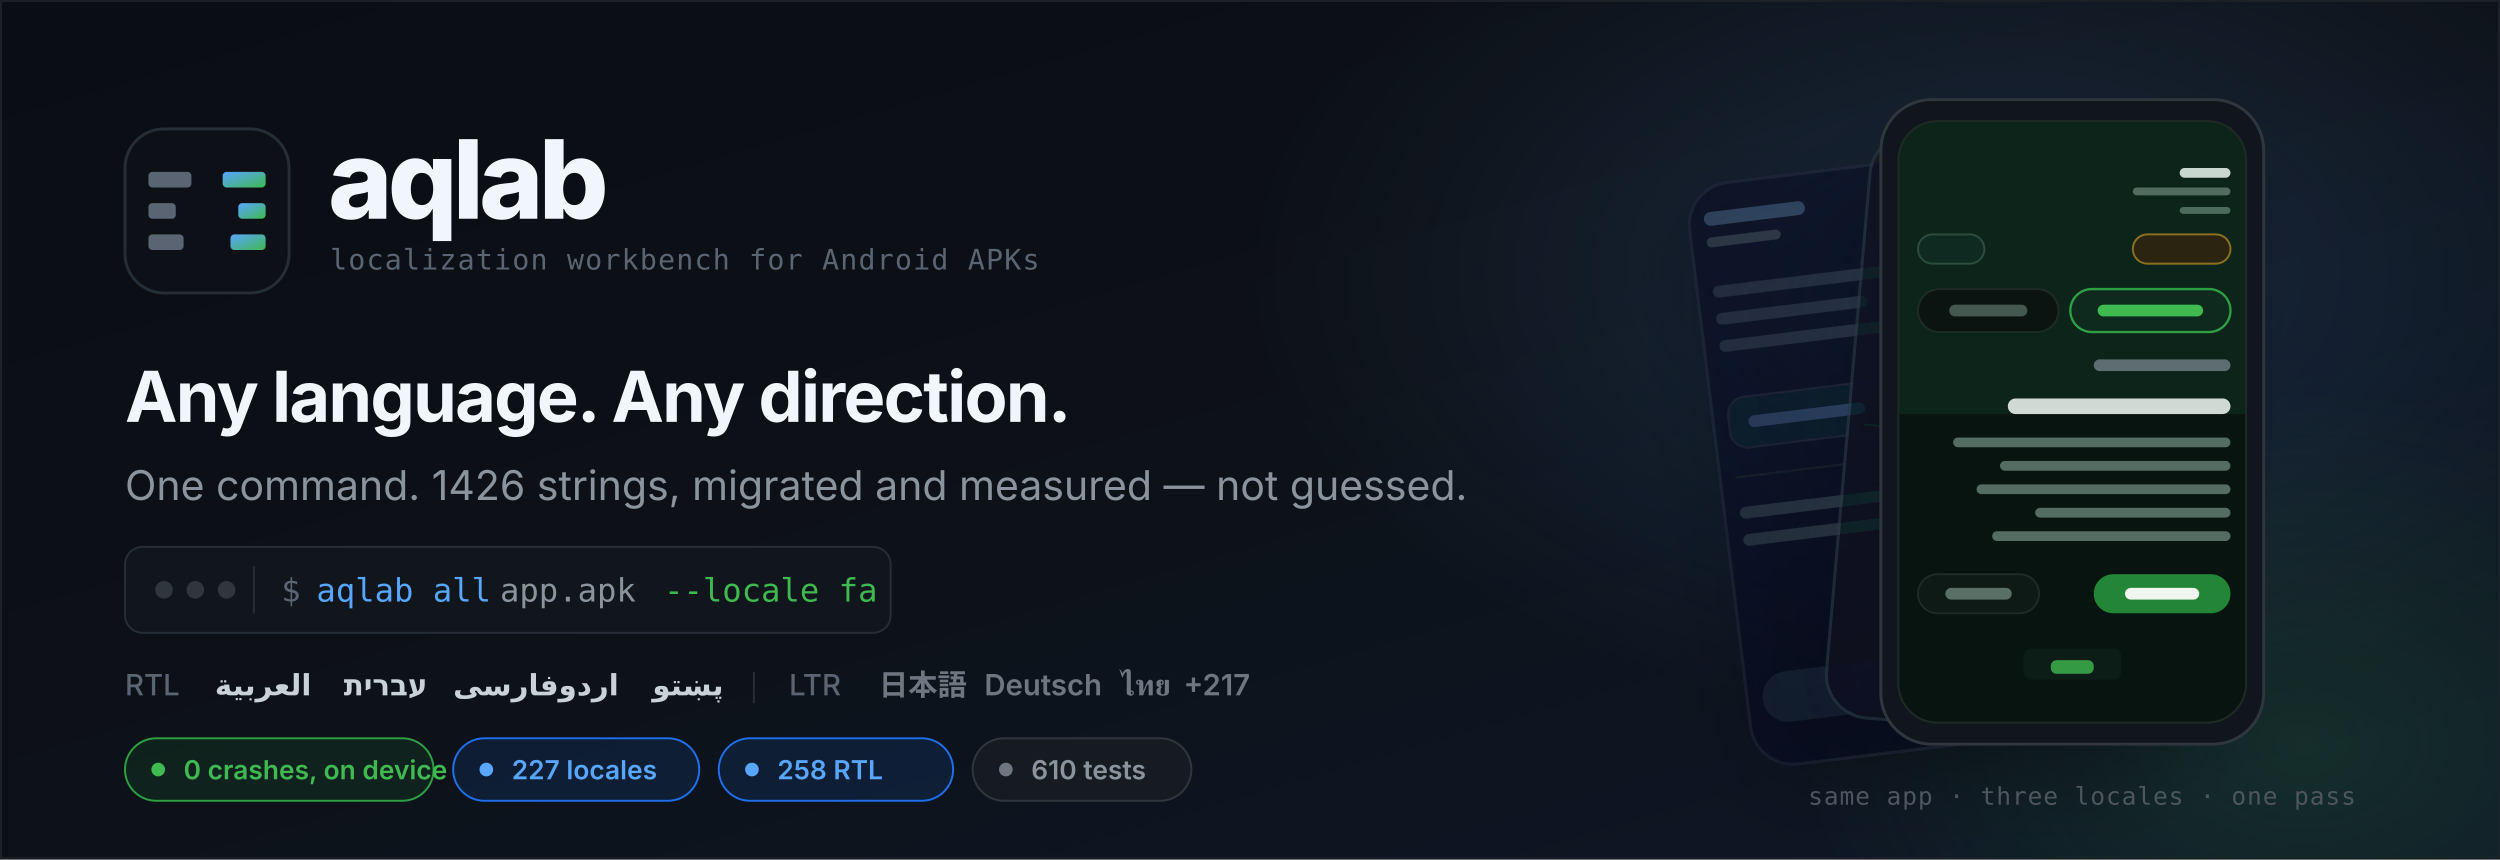
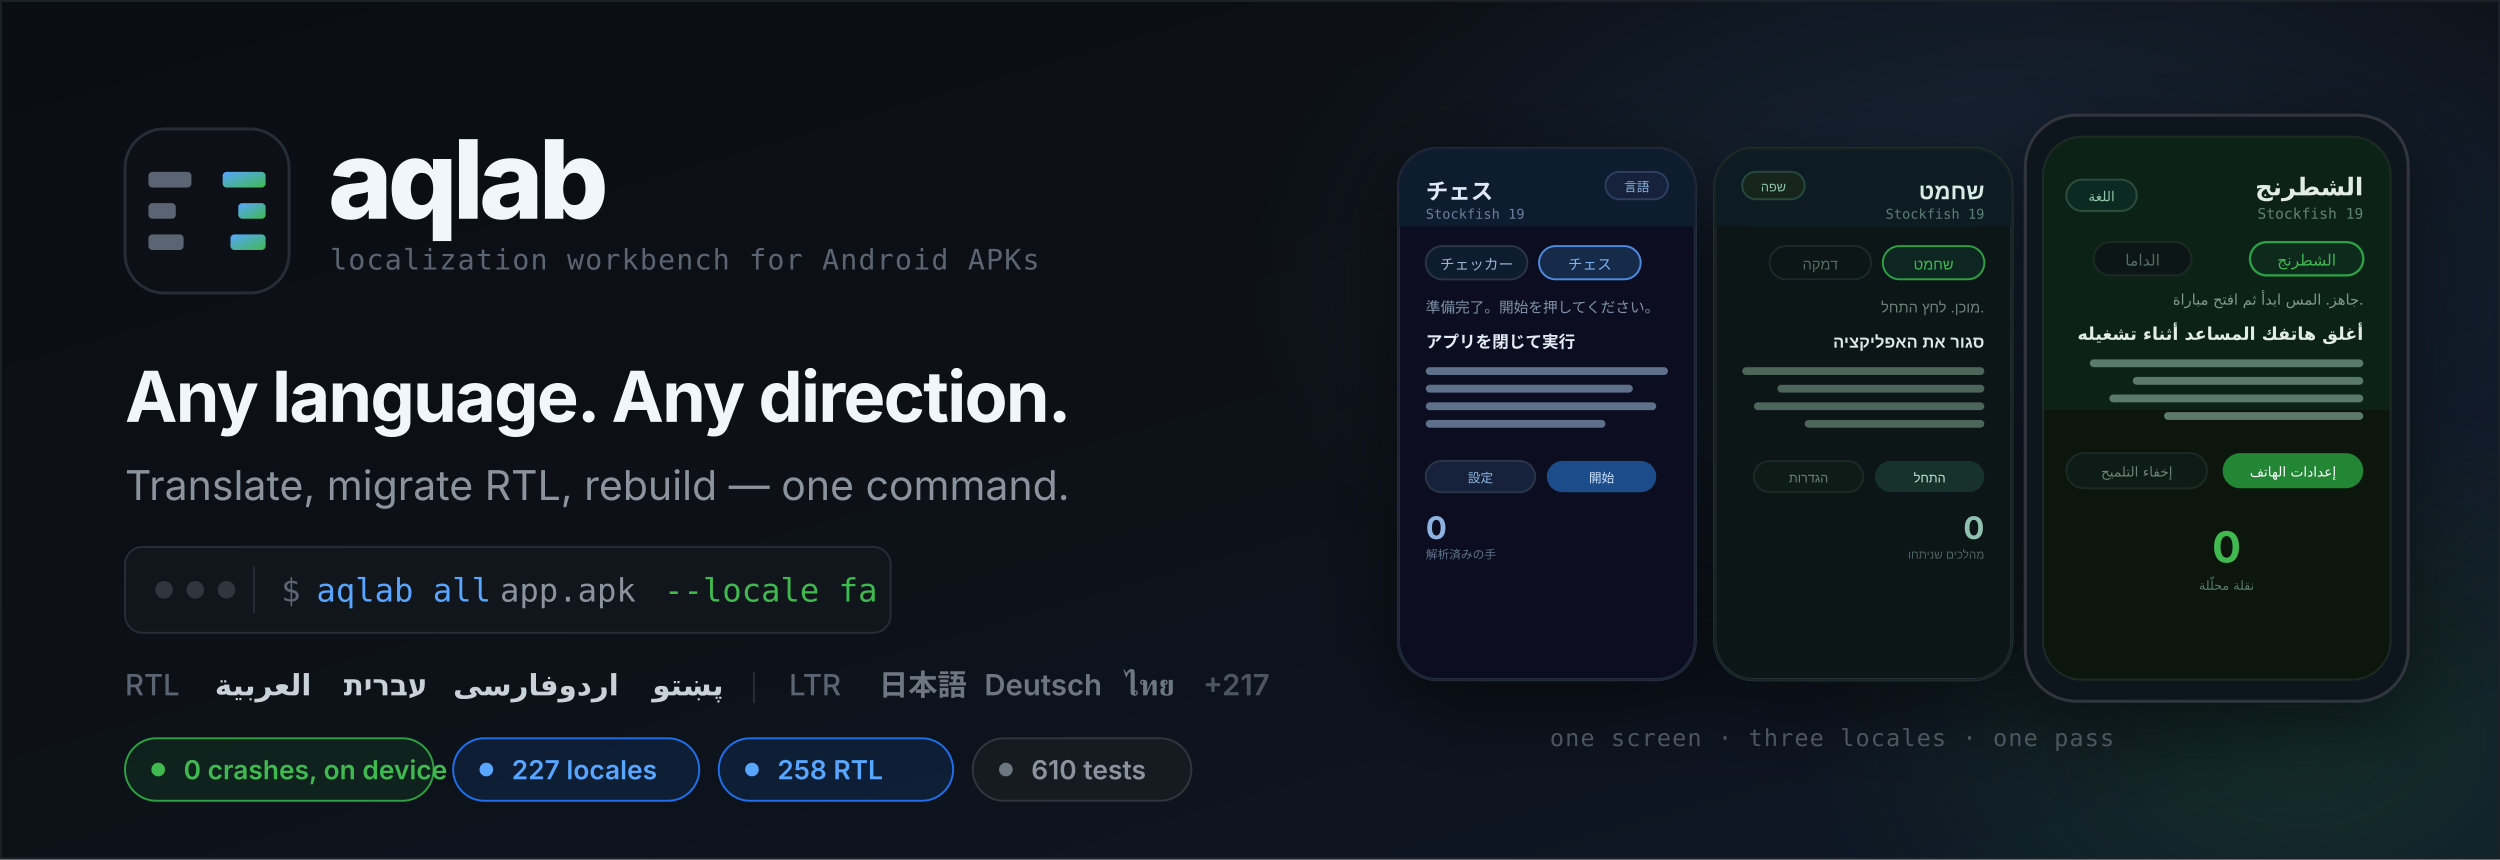
<svg xmlns="http://www.w3.org/2000/svg" width="1280" height="440" viewBox="0 0 1280 440" role="img" aria-label="aqlab — localize any Android app into any language and any text direction, in one command. 227 locales, 258 RTL tags, verified on a real device with zero crashes.">
  <defs>
    <linearGradient id="bg" x1="0" y1="0" x2="0.85" y2="1">
      <stop offset="0" stop-color="#0a0d13" />
      <stop offset="0.5" stop-color="#0d1117" />
      <stop offset="1" stop-color="#0e1726" />
    </linearGradient>
    <radialGradient id="glowA" cx="0.5" cy="0.5" r="0.5">
      <stop offset="0" stop-color="#58a6ff" stop-opacity="0.16" />
      <stop offset="1" stop-color="#58a6ff" stop-opacity="0" />
    </radialGradient>
    <radialGradient id="glowB" cx="0.5" cy="0.5" r="0.5">
      <stop offset="0" stop-color="#3fb950" stop-opacity="0.14" />
      <stop offset="1" stop-color="#3fb950" stop-opacity="0" />
    </radialGradient>
    <linearGradient id="seam" x1="0" y1="0" x2="0" y2="1">
      <stop offset="0" stop-color="#58a6ff" stop-opacity="0" />
      <stop offset="0.5" stop-color="#58a6ff" stop-opacity="0.85" />
      <stop offset="1" stop-color="#3fb950" stop-opacity="0" />
    </linearGradient>
    <linearGradient id="markA" x1="0" y1="0" x2="1" y2="1">
      <stop offset="0" stop-color="#58a6ff" />
      <stop offset="1" stop-color="#3fb950" />
    </linearGradient>
    <filter id="ds" x="-20%" y="-20%" width="140%" height="140%">
      <feDropShadow dx="0" dy="14" stdDeviation="22" flood-color="#000000" flood-opacity="0.55" />
    </filter>
  </defs>
  <rect width="1280" height="440" fill="url(#bg)" />
  <ellipse cx="1020" cy="140" rx="380" ry="230" fill="url(#glowA)" />
  <ellipse cx="1180" cy="380" rx="260" ry="180" fill="url(#glowB)" />
  <rect x="0.5" y="0.5" width="1279" height="439" fill="none" stroke="#1c2128" />
  <g transform="translate(64 66)">
    <g>
      <rect x="0" y="0" width="84" height="84" rx="20" fill="#0d1117" stroke="#262d36" stroke-width="1.5" />
      <line x1="42" y1="14" x2="42" y2="70" stroke="url(#seam)" stroke-width="1.5" />
      <g fill="#5a6472">
        <rect x="12" y="22" width="22" height="8" rx="2" />
        <rect x="12" y="38" width="14" height="8" rx="2" />
        <rect x="12" y="54" width="18" height="8" rx="2" />
      </g>
      <g fill="url(#markA)">
        <rect x="50" y="22" width="22" height="8" rx="2" />
        <rect x="58" y="38" width="14" height="8" rx="2" />
        <rect x="54" y="54" width="18" height="8" rx="2" />
      </g>
    </g>
    <text x="104" y="46" font-family="Inter, 'SF Pro Display', system-ui, -apple-system, 'Segoe UI', sans-serif" font-size="56" font-weight="800" letter-spacing="-2.4" fill="#f0f6fc">aqlab</text>
    <text x="105" y="72" font-family="ui-monospace, 'Cascadia Code', Consolas, monospace" font-size="14.5" font-weight="500" fill="#5a6472" letter-spacing="0.6">localization workbench for Android APKs</text>
    <text x="0" y="150" font-family="Inter, system-ui, sans-serif" font-size="36" font-weight="700" fill="#f0f6fc" letter-spacing="-0.9">Any language. Any direction.</text>
-     <text x="0" y="190" font-family="Inter, system-ui, sans-serif" font-size="21" font-weight="400" fill="#8b949e">One command. 1426 strings, migrated and measured — not guessed.</text>
+     <text x="0" y="190" font-family="Inter, system-ui, sans-serif" font-size="21" font-weight="400" fill="#8b949e">Translate, migrate RTL, rebuild — one command.</text>
    <g transform="translate(0 214)">
      <rect x="0" y="0" width="392" height="44" rx="9" fill="#11161d" stroke="#262d36" />
      <circle cx="20" cy="22" r="4.5" fill="#30363d" />
      <circle cx="36" cy="22" r="4.5" fill="#30363d" />
      <circle cx="52" cy="22" r="4.5" fill="#30363d" />
      <line x1="66" y1="10" x2="66" y2="34" stroke="#262d36" />
      <text x="80" y="28" font-family="ui-monospace, Consolas, monospace" font-size="16.5" fill="#5a6472">$</text>
      <text x="98" y="28" font-family="ui-monospace, Consolas, monospace" font-size="16.5" fill="#58a6ff">aqlab all</text>
      <text x="192" y="28" font-family="ui-monospace, Consolas, monospace" font-size="16.5" fill="#8b949e">app.apk</text>
      <text x="276" y="28" font-family="ui-monospace, Consolas, monospace" font-size="16.5" fill="#3fb950">--locale fa</text>
    </g>
    <g transform="translate(0 274)" font-family="Inter, system-ui, sans-serif">
      <g font-size="15" font-weight="600" fill="#8b949e">
        <text x="0" y="16" fill="#5a6472" font-weight="500">RTL</text>
        <text x="46" y="16" fill="#c9d1d9">العربية</text>
        <text x="112" y="16" fill="#c9d1d9">עברית</text>
        <text x="168" y="16" fill="#c9d1d9">فارسی</text>
        <text x="222" y="16" fill="#c9d1d9">اردو</text>
        <text x="270" y="16" fill="#c9d1d9">پښتو</text>
      </g>
      <line x1="322" y1="4" x2="322" y2="20" stroke="#262d36" />
      <g font-size="15" font-weight="600" fill="#6e7681">
        <text x="340" y="16" font-weight="500" fill="#5a6472">LTR</text>
        <text x="386" y="16">日本語</text>
        <text x="440" y="16">Deutsch</text>
-         <text x="510" y="16">ไทย</text>
-         <text x="542" y="16">+217</text>
+         <text x="512" y="16">ไทย</text>
+         <text x="552" y="16" fill="#4d565f">+217</text>
      </g>
    </g>
    <g transform="translate(0 312)" font-family="Inter, system-ui, sans-serif" font-size="13.5" font-weight="600">
      <g>
        <rect x="0" y="0" width="158" height="32" rx="16" fill="#238636" fill-opacity="0.14" stroke="#2ea043" />
        <circle cx="17" cy="16" r="3.5" fill="#3fb950" />
        <text x="30" y="21" fill="#3fb950">0 crashes, on device</text>
      </g>
      <g transform="translate(168 0)">
        <rect x="0" y="0" width="126" height="32" rx="16" fill="#1f6feb" fill-opacity="0.12" stroke="#1f6feb" />
        <circle cx="17" cy="16" r="3.5" fill="#58a6ff" />
        <text x="30" y="21" fill="#58a6ff">227 locales</text>
      </g>
      <g transform="translate(304 0)">
        <rect x="0" y="0" width="120" height="32" rx="16" fill="#1f6feb" fill-opacity="0.12" stroke="#1f6feb" />
        <circle cx="17" cy="16" r="3.5" fill="#58a6ff" />
        <text x="30" y="21" fill="#58a6ff">258 RTL</text>
      </g>
      <g transform="translate(434 0)">
        <rect x="0" y="0" width="112" height="32" rx="16" fill="#161b22" stroke="#30363d" />
        <circle cx="17" cy="16" r="3.5" fill="#6e7681" />
        <text x="30" y="21" fill="#8b949e">610 tests</text>
      </g>
    </g>
  </g>
  <g filter="url(#ds)">
-     <g transform="translate(880 84) rotate(-7 90 150)" opacity="0.30">
-       <rect x="0" y="0" width="180" height="300" rx="22" fill="#0b1020" stroke="#2b3446" stroke-width="1.5" />
-       <rect x="8" y="14" width="52" height="7" rx="3.5" fill="#7ea8e2" opacity="0.8" />
-       <rect x="8" y="27" width="38" height="5" rx="2.5" fill="#5a6472" />
-       <g fill="#3d4a5e">
-         <rect x="8" y="52" width="100" height="6" rx="3" />
-         <rect x="8" y="66" width="78" height="6" rx="3" />
-         <rect x="8" y="80" width="90" height="6" rx="3" />
+     <g transform="translate(716 76)">
+       <rect x="0" y="0" width="152" height="272" rx="20" fill="#0b1020" stroke="#2b3446" stroke-width="1.5" />
+       <rect x="0" y="0" width="152" height="40" rx="20" fill="#101a2e" />
+       <rect x="0" y="26" width="152" height="14" fill="#101a2e" />
+       <text x="14" y="26" font-family="Inter, sans-serif" font-size="11.5" font-weight="700" fill="#dfe8f7">チェス</text>
+       <text x="14" y="36" font-family="ui-monospace, monospace" font-size="7" fill="#6b7f9e">Stockfish 19</text>
+       <rect x="106" y="12" width="32" height="14" rx="7" fill="#16233b" stroke="#2c3f60" />
+       <text x="122" y="22" font-family="Inter, sans-serif" font-size="6.5" fill="#8fb3e0" text-anchor="middle">言語</text>
+       <rect x="14" y="50" width="52" height="17" rx="8.5" fill="#101a2e" stroke="#2b3446" />
+       <text x="40" y="62" font-family="Inter, sans-serif" font-size="7.5" fill="#9db4d4" text-anchor="middle">チェッカー</text>
+       <rect x="72" y="50" width="52" height="17" rx="8.5" fill="#12294a" stroke="#4d8ae0" />
+       <text x="98" y="62" font-family="Inter, sans-serif" font-size="7.5" fill="#7fb2f0" text-anchor="middle">チェス</text>
+       <text x="14" y="84" font-family="Inter, sans-serif" font-size="7.5" fill="#7f90a8">準備完了。開始を押してください。</text>
+       <text x="14" y="102" font-family="Inter, sans-serif" font-size="8.5" font-weight="700" fill="#e3ebf7">アプリを閉じて実行</text>
+       <g fill="#5f708a">
+         <rect x="14" y="112" width="124" height="4" rx="2" />
+         <rect x="14" y="121" width="106" height="4" rx="2" />
+         <rect x="14" y="130" width="118" height="4" rx="2" />
+         <rect x="14" y="139" width="92" height="4" rx="2" />
      </g>
-       <rect x="8" y="110" width="120" height="26" rx="9" fill="#111a2c" stroke="#2b3446" />
-       <rect x="18" y="120" width="60" height="6" rx="3" fill="#4d6fa8" />
-       <rect x="8" y="150" width="164" height="1" fill="#1b2434" />
-       <g fill="#4a5768">
-         <rect x="8" y="166" width="130" height="6" rx="3" />
-         <rect x="8" y="180" width="100" height="6" rx="3" />
+       <rect x="14" y="160" width="56" height="16" rx="8" fill="#16233b" stroke="#2b3446" />
+       <text x="42" y="171" font-family="Inter, sans-serif" font-size="6.5" fill="#8fb3e0" text-anchor="middle">設定</text>
+       <rect x="76" y="160" width="56" height="16" rx="8" fill="#1b4d8a" />
+       <text x="104" y="171" font-family="Inter, sans-serif" font-size="6.5" fill="#cfe2fb" text-anchor="middle">開始</text>
+       <text x="14" y="200" font-family="Inter, sans-serif" font-size="16" font-weight="700" fill="#8fb3e0">0</text>
+       <text x="14" y="210" font-family="Inter, sans-serif" font-size="6" fill="#5f708a">解析済みの手</text>
+       <rect x="0" y="0" width="152" height="272" rx="20" fill="none" stroke="#1b2434" />
+     </g>
+     <g transform="translate(878 76)">
+       <rect x="0" y="0" width="152" height="272" rx="20" fill="#0a1219" stroke="#2a3a44" stroke-width="1.5" />
+       <rect x="0" y="0" width="152" height="40" rx="20" fill="#0f1e24" />
+       <rect x="0" y="26" width="152" height="14" fill="#0f1e24" />
+       <text x="138" y="26" font-family="Inter, Arial, sans-serif" font-size="11.5" font-weight="700" fill="#d7ece4" text-anchor="end">שחמט</text>
+       <text x="138" y="36" font-family="ui-monospace, monospace" font-size="7" fill="#5d7d72" text-anchor="end">Stockfish 19</text>
+       <rect x="14" y="12" width="32" height="14" rx="7" fill="#12251f" stroke="#28483c" />
+       <text x="30" y="22" font-family="Inter, Arial, sans-serif" font-size="6.5" fill="#8fc2ae" text-anchor="middle">שפה</text>
+       <rect x="86" y="50" width="52" height="17" rx="8.5" fill="#0e2721" stroke="#2ea043" />
+       <text x="112" y="62" font-family="Inter, Arial, sans-serif" font-size="7.5" fill="#3fb950" text-anchor="middle">שחמט</text>
+       <rect x="28" y="50" width="52" height="17" rx="8.5" fill="#0a1512" stroke="#1e2b25" />
+       <text x="54" y="62" font-family="Inter, Arial, sans-serif" font-size="7.5" fill="#546e63" text-anchor="middle">דמקה</text>
+       <text x="138" y="84" font-family="Inter, Arial, sans-serif" font-size="7.5" fill="#6c8378" text-anchor="end">מוכן. לחץ התחל.</text>
+       <text x="138" y="102" font-family="Inter, Arial, sans-serif" font-size="8.5" font-weight="700" fill="#dbe9e3" text-anchor="end">סגור את האפליקציה</text>
+       <g fill="#4e665c">
+         <rect x="14" y="112" width="124" height="4" rx="2" />
+         <rect x="32" y="121" width="106" height="4" rx="2" />
+         <rect x="20" y="130" width="118" height="4" rx="2" />
+         <rect x="46" y="139" width="92" height="4" rx="2" />
      </g>
-       <rect x="8" y="252" width="94" height="26" rx="13" fill="#1c2c46" />
+       <rect x="82" y="160" width="56" height="16" rx="8" fill="#17332a" />
+       <text x="110" y="171" font-family="Inter, Arial, sans-serif" font-size="6.5" fill="#c4e3d6" text-anchor="middle">התחל</text>
+       <rect x="20" y="160" width="56" height="16" rx="8" fill="#0d1c17" stroke="#1e2b25" />
+       <text x="48" y="171" font-family="Inter, Arial, sans-serif" font-size="6.5" fill="#6c8378" text-anchor="middle">הגדרות</text>
+       <text x="138" y="200" font-family="Inter, sans-serif" font-size="16" font-weight="700" fill="#8fc2ae" text-anchor="end">0</text>
+       <text x="138" y="210" font-family="Inter, Arial, sans-serif" font-size="6" fill="#4e665c" text-anchor="end">מהלכים שניתחו</text>
+       <rect x="0" y="0" width="152" height="272" rx="20" fill="none" stroke="#16241f" />
    </g>
-     <g transform="translate(946 74) rotate(5 90 150)" opacity="0.55">
-       <rect x="0" y="0" width="180" height="300" rx="22" fill="#0a1219" stroke="#2a3a44" stroke-width="1.5" />
-       <rect x="120" y="14" width="52" height="7" rx="3.5" fill="#a9d5c8" opacity="0.85" />
-       <rect x="134" y="27" width="38" height="5" rx="2.5" fill="#557065" />
-       <g fill="#2f4a40">
-         <rect x="72" y="52" width="100" height="6" rx="3" />
-         <rect x="94" y="66" width="78" height="6" rx="3" />
-         <rect x="82" y="80" width="90" height="6" rx="3" />
+     <g transform="translate(1040 62)">
+       <rect x="-3" y="-3" width="196" height="300" rx="26" fill="#11161d" stroke="#30363d" stroke-width="1.5" />
+       <clipPath id="scr">
+         <rect x="6" y="8" width="178" height="278" rx="20" />
+       </clipPath>
+       <g clip-path="url(#scr)">
+         <rect x="6" y="8" width="178" height="278" fill="#07140f" />
+         <rect x="6" y="8" width="178" height="140" fill="#0c2419" />
+         <text x="170" y="38" font-family="Inter, 'Segoe UI', Tahoma, sans-serif" font-size="12.5" font-weight="700" fill="#e2ebe6" text-anchor="end">الشطرنج</text>
+         <text x="170" y="50" font-family="ui-monospace, monospace" font-size="7.5" fill="#5f8271" text-anchor="end">Stockfish 19</text>
+         <rect x="18" y="30" width="36" height="16" rx="8" fill="#0f2b21" stroke="#2c4d3e" />
+         <text x="36" y="41" font-family="Inter, sans-serif" font-size="7" fill="#8fc2ab" text-anchor="middle">اللغة</text>
+         <rect x="112" y="62" width="58" height="17" rx="8.5" fill="#0e2a1e" stroke="#2ea043" stroke-width="1.2" />
+         <text x="141" y="74" font-family="Inter, 'Segoe UI', Tahoma, sans-serif" font-size="8" fill="#3fb950" text-anchor="middle">الشطرنج</text>
+         <rect x="32" y="62" width="50" height="17" rx="8.5" fill="#0a1512" stroke="#1e2b25" />
+         <text x="57" y="74" font-family="Inter, 'Segoe UI', Tahoma, sans-serif" font-size="8" fill="#546e63" text-anchor="middle">الداما</text>
+         <text x="170" y="94" font-family="Inter, 'Segoe UI', Tahoma, sans-serif" font-size="7.5" fill="#7d998c" text-anchor="end">جاهز. المس ابدأ ثم افتح مباراة.</text>
+         <text x="170" y="112" font-family="Inter, 'Segoe UI', Tahoma, sans-serif" font-size="9" font-weight="700" fill="#e2ebe6" text-anchor="end">أغلق هاتفك المساعد أثناء تشغيله</text>
+         <g fill="#5c7a6c">
+           <rect x="30" y="122" width="140" height="4" rx="2" />
+           <rect x="52" y="131" width="118" height="4" rx="2" />
+           <rect x="40" y="140" width="130" height="4" rx="2" />
+           <rect x="68" y="149" width="102" height="4" rx="2" />
+         </g>
+         <rect x="98" y="170" width="72" height="18" rx="9" fill="#238636" />
+         <text x="134" y="182" font-family="Inter, 'Segoe UI', Tahoma, sans-serif" font-size="7" fill="#ffffff" text-anchor="middle">إعدادات الهاتف</text>
+         <rect x="18" y="170" width="72" height="18" rx="9" fill="#0d1a15" stroke="#1e2b25" />
+         <text x="54" y="182" font-family="Inter, 'Segoe UI', Tahoma, sans-serif" font-size="7" fill="#6c8378" text-anchor="middle">إخفاء التلميح</text>
+         <text x="100" y="226" font-family="Inter, sans-serif" font-size="22" font-weight="700" fill="#3fb950" text-anchor="middle">0</text>
+         <text x="100" y="240" font-family="Inter, 'Segoe UI', Tahoma, sans-serif" font-size="6.5" fill="#5c7a6c" text-anchor="middle">نقلة محلّلة</text>
      </g>
-       <rect x="52" y="110" width="120" height="26" rx="9" fill="#0f1c18" stroke="#2a3a44" />
-       <rect x="102" y="120" width="60" height="6" rx="3" fill="#4e8570" />
-       <rect x="8" y="150" width="164" height="1" fill="#16241f" />
-       <g fill="#3c584e">
-         <rect x="42" y="166" width="130" height="6" rx="3" />
-         <rect x="72" y="180" width="100" height="6" rx="3" />
-       </g>
-       <rect x="78" y="252" width="94" height="26" rx="13" fill="#16342a" />
+       <rect x="6" y="8" width="178" height="278" rx="20" fill="none" stroke="#1e2b25" />
    </g>
  </g>
-   <g transform="translate(966 54)">
-     <rect x="-3" y="-3" width="196" height="330" rx="26" fill="#11161d" stroke="#30363d" stroke-width="1.5" />
-     <clipPath id="scr">
-       <rect x="6" y="8" width="178" height="308" rx="20" />
-     </clipPath>
-     <g clip-path="url(#scr)">
-       <rect x="6" y="8" width="178" height="308" fill="#07140f" />
-       <rect x="6" y="8" width="178" height="150" fill="#0c2419" />
-       <rect x="150" y="32" width="26" height="5" rx="2.5" fill="#dfe9e4" opacity="0.9" />
-       <rect x="126" y="42" width="50" height="4" rx="2" fill="#6f8a7e" opacity="0.7" />
-       <rect x="150" y="52" width="26" height="3.5" rx="1.75" fill="#4d6b5c" />
-       <rect x="16" y="66" width="34" height="15" rx="7.5" fill="#0f2b21" stroke="#2c4d3e" />
-       <rect x="126" y="66" width="50" height="15" rx="7.5" fill="#2b2411" stroke="#8a7020" />
-       <rect x="94" y="94" width="82" height="22" rx="11" fill="#0e2a1e" stroke="#2ea043" stroke-width="1.2" />
-       <rect x="108" y="102" width="54" height="6" rx="3" fill="#3fb950" />
-       <rect x="16" y="94" width="72" height="22" rx="11" fill="#0a1512" stroke="#1e2b25" />
-       <rect x="32" y="102" width="40" height="6" rx="3" fill="#44584f" />
-       <rect x="106" y="130" width="70" height="6" rx="3" fill="#8b949e" opacity="0.65" />
-       <rect x="62" y="150" width="114" height="8" rx="4" fill="#e6ede9" opacity="0.9" />
-       <g fill="#6f8a7e" opacity="0.75">
-         <rect x="34" y="170" width="142" height="5" rx="2.5" />
-         <rect x="58" y="182" width="118" height="5" rx="2.5" />
-         <rect x="46" y="194" width="130" height="5" rx="2.5" />
-         <rect x="76" y="206" width="100" height="5" rx="2.5" />
-         <rect x="54" y="218" width="122" height="5" rx="2.5" />
-       </g>
-       <rect x="106" y="240" width="70" height="20" rx="10" fill="#238636" />
-       <rect x="122" y="247" width="38" height="6" rx="3" fill="#ffffff" opacity="0.92" />
-       <rect x="16" y="240" width="62" height="20" rx="10" fill="#0d1a15" stroke="#1e2b25" />
-       <rect x="30" y="247" width="34" height="6" rx="3" fill="#5a6f65" />
-       <rect x="70" y="278" width="50" height="16" rx="4" fill="#0b1d16" />
-       <rect x="84" y="284" width="22" height="7" rx="3" fill="#3fb950" opacity="0.8" />
-     </g>
-     <rect x="6" y="8" width="178" height="308" rx="20" fill="none" stroke="#1e2b25" stroke-width="1" />
-   </g>
-   <line x1="838" y1="60" x2="838" y2="382" stroke="url(#seam)" stroke-width="1.5" opacity="0.5" />
-   <text x="1066" y="412" text-anchor="middle" font-family="ui-monospace, Consolas, monospace" font-size="12.5" fill="#4d565f" letter-spacing="0.5">same app · three locales · one pass</text>
+   <text x="938" y="382" text-anchor="middle" font-family="ui-monospace, Consolas, monospace" font-size="12" fill="#4d565f" letter-spacing="0.6">one screen · three locales · one pass</text>
</svg>
